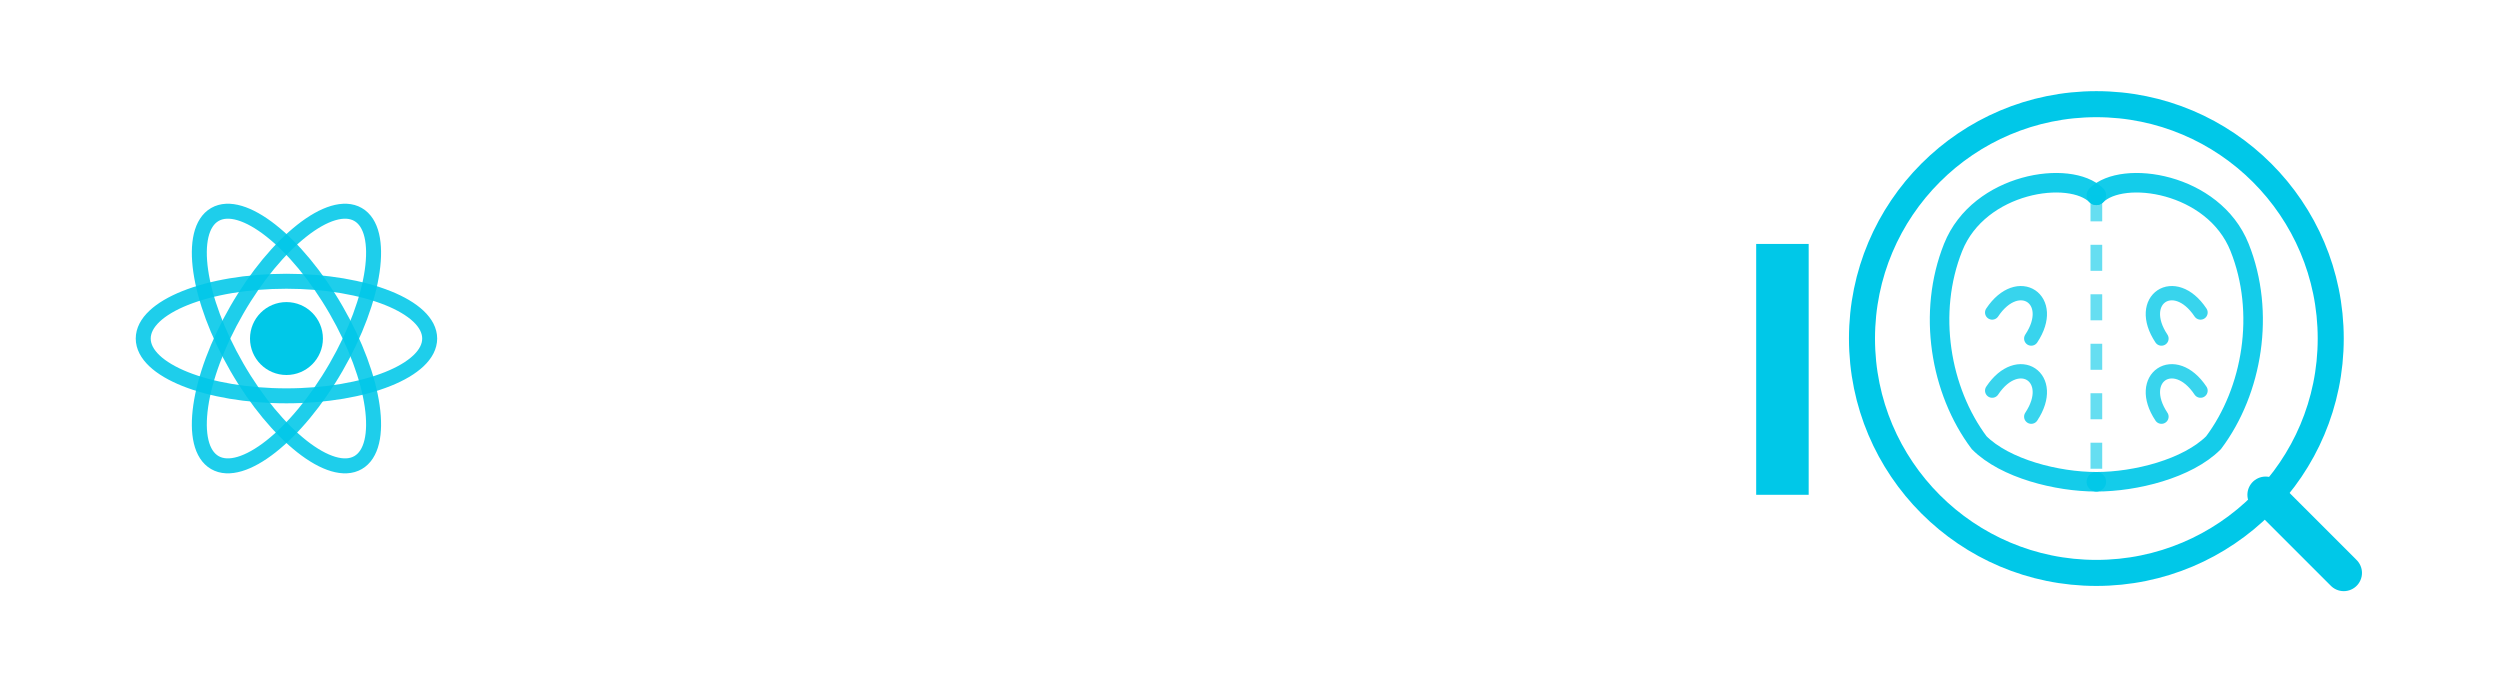
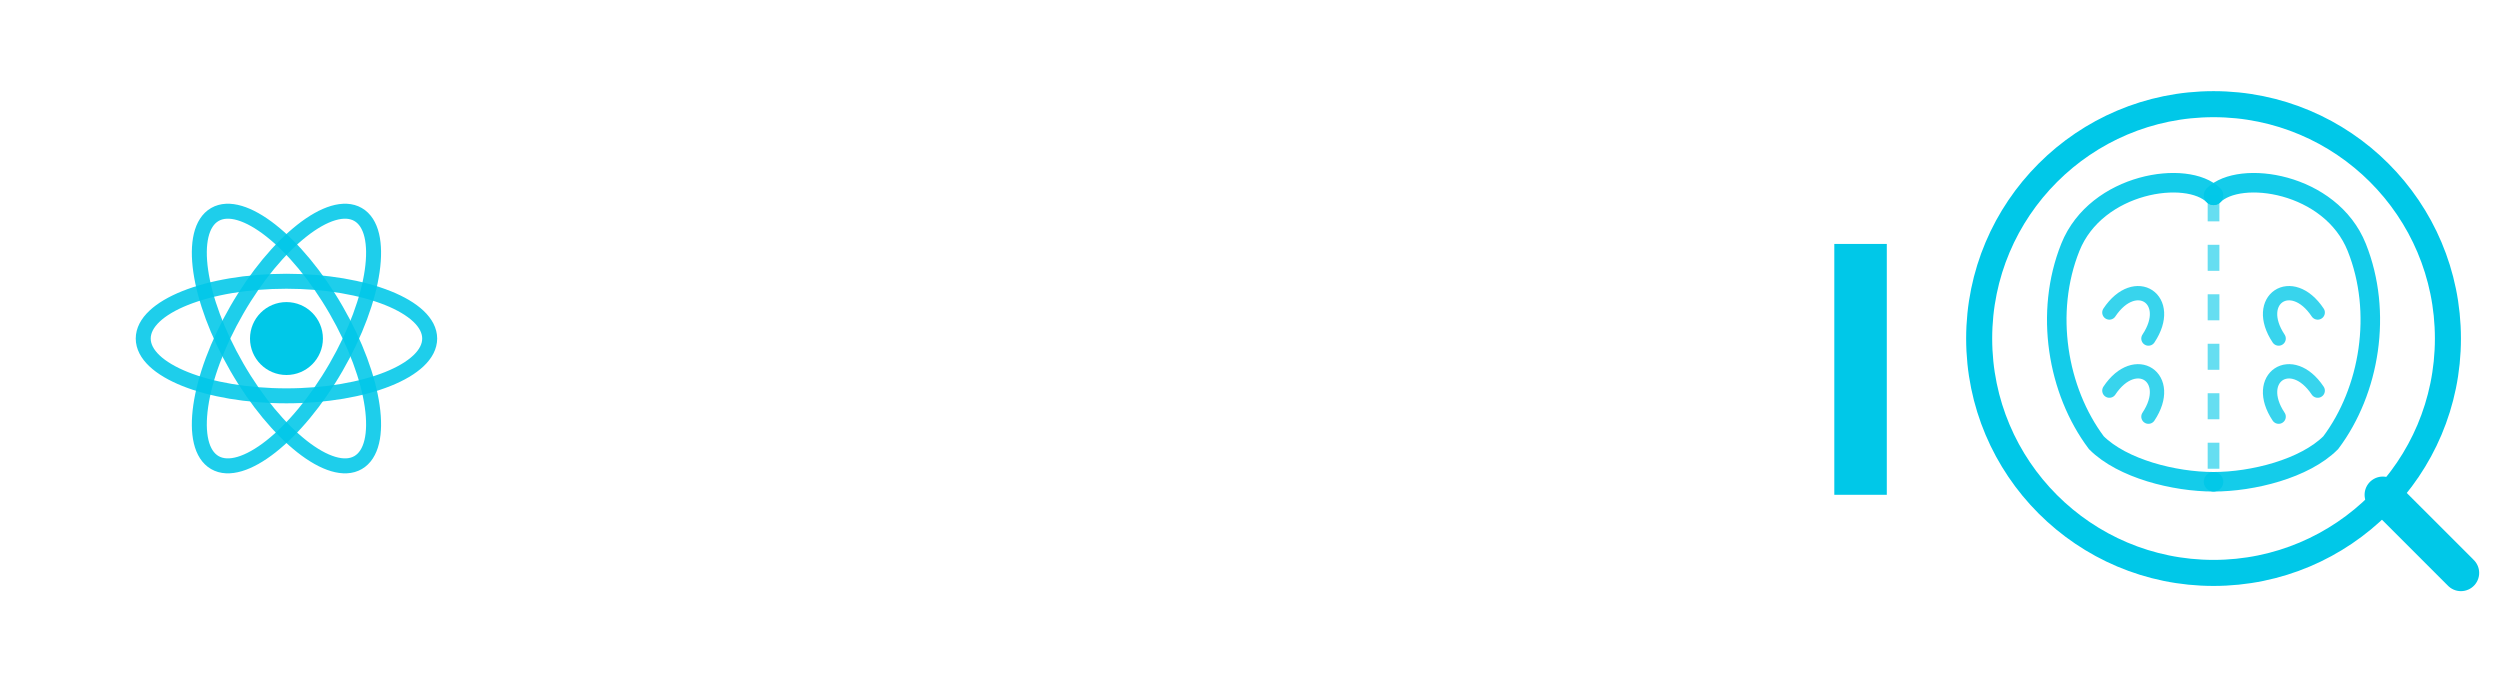
<svg xmlns="http://www.w3.org/2000/svg" viewBox="0 0 192 52" width="192" height="52" role="img" aria-label="QantumIQ">
  <g transform="translate(22,26)">
    <circle r="20" fill="none" stroke="rgba(255,255,255,0.92)" stroke-width="2" />
    <line x1="14" y1="13" x2="21" y2="20" stroke="rgba(255,255,255,0.92)" stroke-width="2.8" stroke-linecap="round" />
    <ellipse rx="11" ry="4.4" fill="none" stroke="#00C8E8" stroke-width="1.15" opacity="0.88" />
    <circle r="1.9" fill="#00C8E8">
      <animateMotion dur="3s" repeatCount="indefinite" begin="0s" path="M11,0 A11,4.4,0,0,1,-11,0 A11,4.4,0,0,1,11,0" />
    </circle>
    <g transform="rotate(60)">
      <ellipse rx="11" ry="4.4" fill="none" stroke="#00C8E8" stroke-width="1.15" opacity="0.88" />
      <circle r="1.9" fill="#00C8E8">
        <animateMotion dur="3s" repeatCount="indefinite" begin="1s" path="M11,0 A11,4.4,0,0,1,-11,0 A11,4.4,0,0,1,11,0" />
      </circle>
    </g>
    <g transform="rotate(-60)">
      <ellipse rx="11" ry="4.4" fill="none" stroke="#00C8E8" stroke-width="1.15" opacity="0.88" />
      <circle r="1.9" fill="#00C8E8">
        <animateMotion dur="3s" repeatCount="indefinite" begin="2s" path="M11,0 A11,4.4,0,0,1,-11,0 A11,4.4,0,0,1,11,0" />
      </circle>
    </g>
    <circle r="2.8" fill="#00C8E8">
      <animate attributeName="r" values="2.8;3.9;2.8" dur="2.2s" repeatCount="indefinite" />
      <animate attributeName="opacity" values="1;0.5;1" dur="2.2s" repeatCount="indefinite" />
    </circle>
  </g>
  <text x="46" y="38" font-family="IBM Plex Sans,Arial,sans-serif" font-weight="700" font-size="28" fill="rgba(255,255,255,0.92)" letter-spacing="-0.5">antum</text>
-   <text x="133" y="38" font-family="IBM Plex Sans,Arial,sans-serif" font-weight="700" font-size="28" fill="#00C8E8" letter-spacing="-0.5">I</text>
-   <g transform="translate(161,26)">
+   <text x="139" y="38" font-family="IBM Plex Sans,Arial,sans-serif" font-weight="700" font-size="28" fill="#00C8E8" letter-spacing="-0.5">I</text>
+   <g transform="translate(170,26)">
    <circle r="18" fill="none" stroke="#00C8E8" stroke-width="2" />
    <line x1="13" y1="12" x2="19" y2="18" stroke="#00C8E8" stroke-width="2.8" stroke-linecap="round" />
    <path d="M0,-11 C-2,-13 -9,-12 -11,-7 C-13,-2 -12,4 -9,8 C-7,10 -3,11 0,11" fill="none" stroke="#00C8E8" stroke-width="1.5" stroke-linecap="round" opacity="0.92" />
    <path d="M0,-11 C2,-13 9,-12 11,-7 C13,-2 12,4 9,8 C7,10 3,11 0,11" fill="none" stroke="#00C8E8" stroke-width="1.5" stroke-linecap="round" opacity="0.92" />
    <line x1="0" y1="-11" x2="0" y2="11" stroke="#00C8E8" stroke-width="0.9" stroke-dasharray="2,1.8" opacity="0.6" />
    <path d="M-8,-2 C-6,-5 -3,-3 -5,0" fill="none" stroke="#00C8E8" stroke-width="1.1" stroke-linecap="round" opacity="0.78" />
    <path d="M-8,4 C-6,1 -3,3 -5,6" fill="none" stroke="#00C8E8" stroke-width="1.1" stroke-linecap="round" opacity="0.78" />
    <path d="M8,-2 C6,-5 3,-3 5,0" fill="none" stroke="#00C8E8" stroke-width="1.1" stroke-linecap="round" opacity="0.78" />
    <path d="M8,4 C6,1 3,3 5,6" fill="none" stroke="#00C8E8" stroke-width="1.1" stroke-linecap="round" opacity="0.78" />
    <circle r="1.5" fill="#00C8E8" opacity="0">
      <animateMotion dur="1.6s" repeatCount="indefinite" begin="0s" path="M-8,-2 C-6,-5 -3,-3 -5,0" />
      <animate attributeName="opacity" values="0;1;0" dur="1.6s" repeatCount="indefinite" begin="0s" />
    </circle>
    <circle r="1.5" fill="#00C8E8" opacity="0">
      <animateMotion dur="1.6s" repeatCount="indefinite" begin="0.4s" path="M8,-2 C6,-5 3,-3 5,0" />
      <animate attributeName="opacity" values="0;1;0" dur="1.6s" repeatCount="indefinite" begin="0.4s" />
    </circle>
    <circle r="1.5" fill="#00C8E8" opacity="0">
      <animateMotion dur="1.6s" repeatCount="indefinite" begin="0.8s" path="M-8,4 C-6,1 -3,3 -5,6" />
      <animate attributeName="opacity" values="0;1;0" dur="1.6s" repeatCount="indefinite" begin="0.8s" />
    </circle>
    <circle r="1.5" fill="#00C8E8" opacity="0">
      <animateMotion dur="1.6s" repeatCount="indefinite" begin="1.2s" path="M8,4 C6,1 3,3 5,6" />
      <animate attributeName="opacity" values="0;1;0" dur="1.6s" repeatCount="indefinite" begin="1.2s" />
    </circle>
    <circle r="18" fill="none" stroke="#00C8E8" stroke-width="1" opacity="0">
      <animate attributeName="r" values="18;24;18" dur="3s" repeatCount="indefinite" />
      <animate attributeName="opacity" values="0;0.28;0" dur="3s" repeatCount="indefinite" />
    </circle>
  </g>
</svg>
